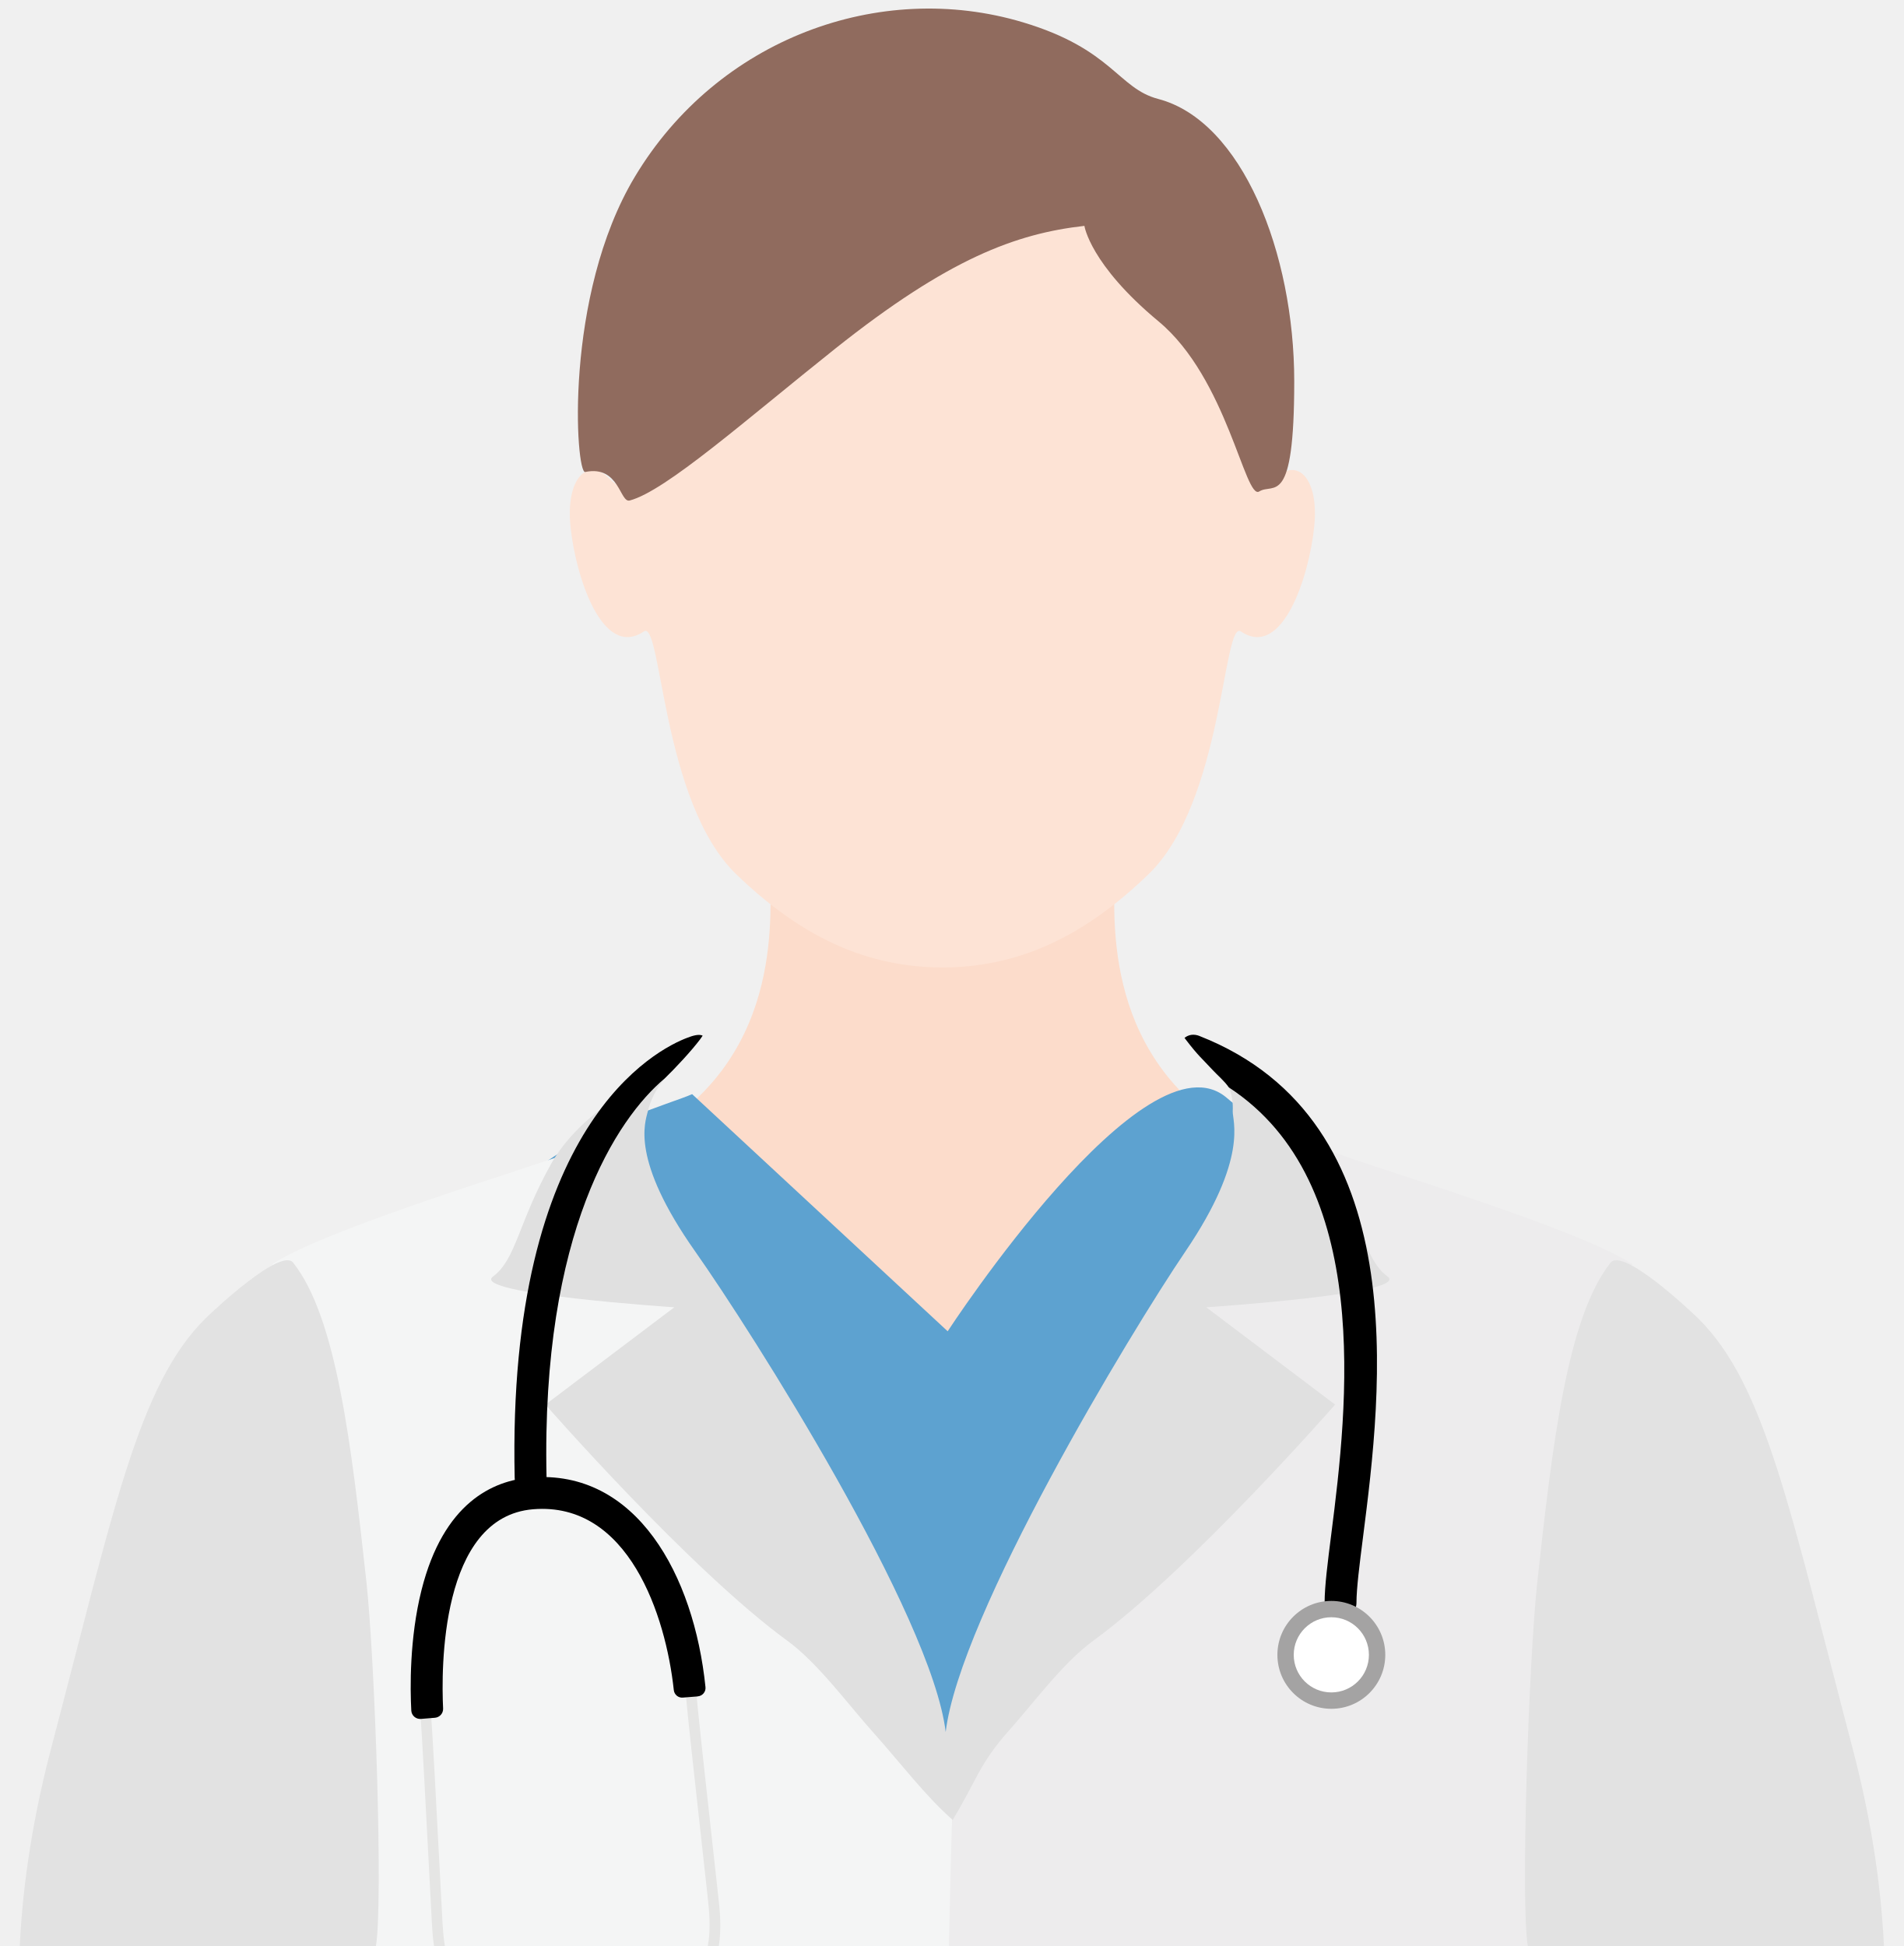
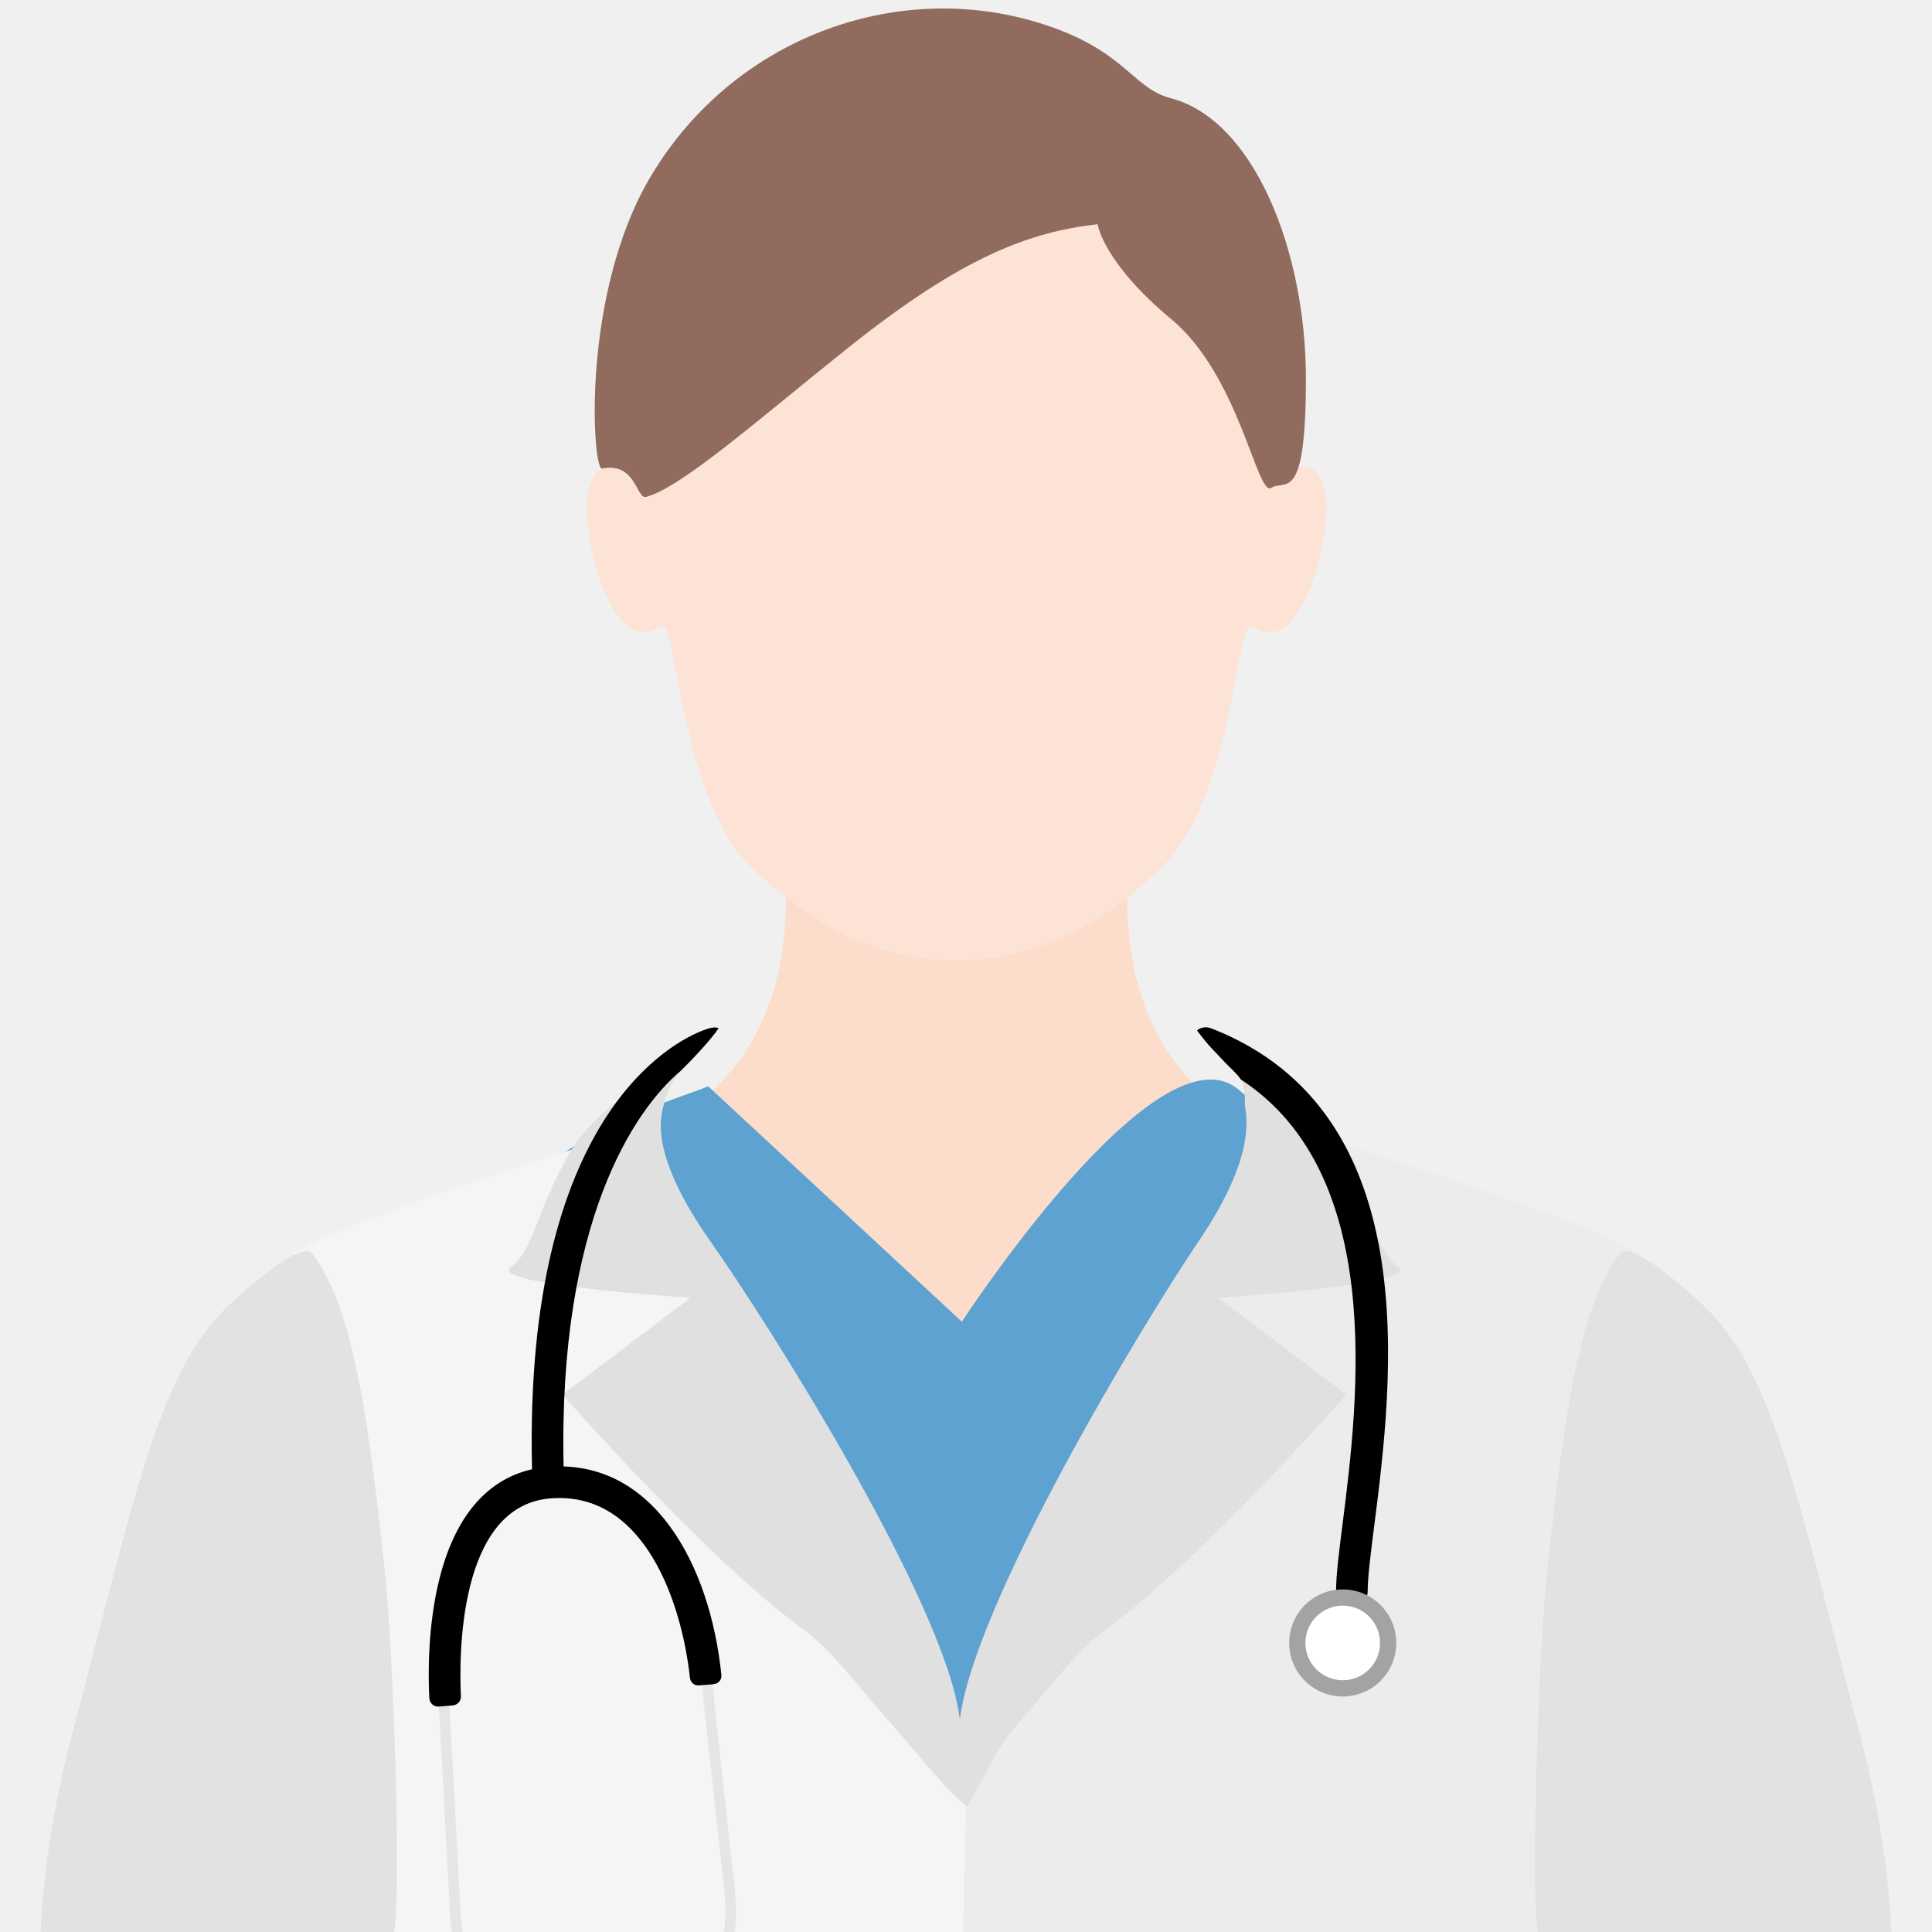
- <svg xmlns="http://www.w3.org/2000/svg" width="45" height="46" viewBox="0 0 45 46" fill="none">
+ <svg xmlns="http://www.w3.org/2000/svg" width="30" height="30" viewBox="0 0 45 46" fill="none">
  <path d="M13.266 29.437C13.03 29.999 20.076 40.147 21.932 45.357L22.924 45.422C24.794 40.137 31.699 29.24 31.463 28.678C31.202 28.058 32.257 28.631 29.104 26.74C25.95 24.848 26.369 21.468 26.341 20.508H18.21C18.183 21.469 18.601 24.848 15.448 26.74C12.294 28.631 13.527 28.818 13.266 29.438V29.437Z" fill="#FCDCCB" />
  <path d="M27.145 20.669C27.018 20.792 26.888 20.912 26.755 21.029C26.342 21.392 25.9 21.724 25.425 22.002C25.02 22.239 24.592 22.436 24.145 22.58C23.738 22.71 23.319 22.796 22.894 22.839C22.367 22.892 21.826 22.876 21.303 22.793C20.873 22.725 20.451 22.61 20.046 22.451C19.591 22.273 19.159 22.039 18.753 21.768C18.27 21.446 17.823 21.072 17.406 20.669C15.63 18.954 15.645 14.621 15.216 14.928C14.236 15.586 13.609 13.626 13.487 12.462C13.364 11.299 13.895 10.809 14.385 11.299C14.875 11.789 14.881 11.244 15.017 10.605C15.062 10.399 15.116 10.195 15.175 9.994C15.266 9.685 15.371 9.38 15.488 9.08C15.634 8.706 15.799 8.339 15.984 7.982C16.194 7.579 16.431 7.188 16.695 6.818C16.979 6.419 17.297 6.044 17.649 5.704C18.022 5.343 18.432 5.023 18.877 4.756C19.355 4.469 19.87 4.246 20.407 4.093C21.036 3.913 21.677 3.839 22.329 3.839C22.956 3.838 23.584 3.928 24.187 4.105C24.72 4.261 25.232 4.487 25.707 4.776C26.148 5.044 26.555 5.366 26.925 5.726C27.274 6.067 27.589 6.443 27.872 6.841C28.134 7.21 28.368 7.6 28.577 8.002C28.761 8.357 28.925 8.723 29.069 9.095C29.185 9.394 29.289 9.697 29.379 10.004C29.437 10.202 29.491 10.403 29.534 10.605C29.67 11.244 29.676 11.789 30.166 11.299C30.657 10.809 31.187 11.299 31.064 12.463C30.942 13.626 30.314 15.586 29.335 14.928C28.906 14.622 28.922 18.955 27.145 20.669V20.669Z" fill="#FDE3D5" />
  <path d="M25.633 5.339C24.01 5.523 22.422 6.111 19.746 8.239C17.628 9.925 15.739 11.605 14.885 11.831C14.649 11.893 14.642 10.989 13.833 11.157C13.608 11.203 13.318 6.993 15.008 4.176C16.962 0.919 20.789 -0.488 24.179 0.527C26.301 1.162 26.423 2.089 27.378 2.339C29.362 2.859 30.593 5.982 30.593 9.014C30.593 12.045 30.103 11.402 29.766 11.617C29.43 11.831 29.009 8.946 27.387 7.598C25.764 6.251 25.633 5.339 25.633 5.339Z" fill="#906B5E" />
  <path d="M16.36 25.864C15.35 26.313 8.703 27.937 12.071 33.127C15.438 38.316 21.959 45.711 28.703 37.792C37.289 27.708 30.971 27.681 29.007 25.959C27.086 24.276 22.401 31.469 22.401 31.469L16.361 25.864H16.36Z" fill="#5DA2D0" />
  <path d="M8.511 46H22.578C22.539 43.729 22.504 42.312 22.475 42.154C22.315 41.275 22.245 40.952 21.825 40.184C21.498 39.588 20.211 37.341 19.813 36.785C18.698 35.23 16.047 31.08 15.185 29.314C14.549 28.011 14.504 26.849 13.489 27.238C12.474 27.627 7.725 29.036 6.437 29.882C6.395 29.91 7.579 32.7 7.793 34.147C8.114 36.308 9.035 42.96 8.51 46H8.511Z" fill="#F4F5F5" />
  <path d="M8.886 46C9.058 44.991 8.865 39.248 8.66 37.381C8.307 34.161 7.956 31.15 6.936 29.856C6.662 29.458 5.035 30.989 4.858 31.165C3.265 32.737 2.683 35.726 1.212 41.315C0.807 42.855 0.543 44.422 0.467 46.001H8.886V46Z" fill="#E2E2E2" />
  <path d="M36.512 46C35.987 42.96 36.908 36.308 37.229 34.147C37.443 32.701 38.627 29.91 38.585 29.882C37.297 29.036 32.548 27.627 31.534 27.238C30.518 26.849 29.892 27.807 29.255 29.111C28.393 30.878 26.324 35.23 25.21 36.785C24.811 37.34 23.524 39.588 23.198 40.184C22.777 40.952 22.707 41.275 22.547 42.154C22.519 42.312 22.478 43.729 22.43 46H36.512Z" fill="#EDECED" />
  <path d="M32.799 30.175C32.25 29.766 32.208 28.913 31.43 27.521C30.908 26.587 30.01 26.055 29.667 25.765C28.992 25.192 28.654 25.282 28.654 25.282C28.654 25.282 29.177 25.489 29.139 26.269C29.128 26.493 29.522 27.37 28.019 29.584C26.716 31.505 22.683 38.185 22.354 40.942C22.024 38.185 17.771 31.481 16.434 29.584C14.895 27.402 15.249 26.541 15.313 26.269C15.447 25.706 15.85 25.344 15.85 25.344C15.85 25.344 15.46 25.192 14.785 25.765C14.443 26.056 13.544 26.588 13.022 27.521C12.245 28.913 12.203 29.766 11.653 30.175C11.103 30.584 15.939 30.902 15.939 30.902L12.893 33.202C12.893 33.202 16.305 37.104 18.613 38.786C19.328 39.307 20.032 40.27 20.621 40.929C21.3 41.689 21.877 42.458 22.519 43.019C23.069 42.117 23.152 41.689 23.831 40.929C24.42 40.27 25.124 39.307 25.839 38.786C28.147 37.104 31.559 33.202 31.559 33.202L28.513 30.902C28.513 30.902 33.349 30.584 32.799 30.175H32.799Z" fill="#E0E0E0" />
  <path d="M28.355 24.489C28.224 24.438 28.101 24.452 27.999 24.534C28.008 24.542 28.017 24.557 28.024 24.567C28.331 24.968 28.409 25.016 28.654 25.282C28.774 25.413 28.934 25.543 29.048 25.705C32.477 27.945 31.85 33.269 31.472 36.237C31.382 36.943 31.311 37.5 31.311 37.885C31.311 38.093 31.479 38.261 31.687 38.261C31.895 38.261 32.064 38.093 32.064 37.885C32.064 37.548 32.136 36.985 32.219 36.333C32.657 32.896 33.472 26.5 28.355 24.49L28.355 24.489Z" fill="black" />
  <path d="M31.47 40.393C32.174 40.393 32.745 39.822 32.745 39.118C32.745 38.414 32.174 37.843 31.47 37.843C30.765 37.843 30.195 38.414 30.195 39.118C30.195 39.822 30.765 40.393 31.47 40.393Z" fill="#A4A3A3" />
  <path d="M32.358 39.118C32.358 39.608 31.961 40.006 31.47 40.006C30.979 40.006 30.581 39.609 30.581 39.118C30.581 38.627 30.979 38.229 31.47 38.229C31.961 38.229 32.358 38.627 32.358 39.118Z" fill="white" />
  <path d="M16.547 24.571C16.549 24.565 16.606 24.488 16.609 24.482C16.517 24.433 16.354 24.49 16.249 24.53C15.535 24.798 11.981 26.561 12.166 34.934C12.171 35.142 12.343 35.307 12.551 35.302C12.558 35.302 12.566 35.302 12.573 35.301C12.771 35.285 12.923 35.118 12.919 34.918C12.79 29.108 14.595 26.429 15.71 25.494C15.947 25.266 16.334 24.853 16.547 24.571H16.547Z" fill="black" />
  <path d="M10.203 45.365C10.213 45.547 10.225 45.768 10.259 46H10.515C10.479 45.767 10.464 45.539 10.454 45.345L10.447 45.2C10.305 42.463 10.22 40.92 10.195 40.612C10.189 40.543 10.129 40.491 10.06 40.497C9.99 40.502 9.939 40.563 9.945 40.632C9.97 40.938 10.055 42.479 10.196 45.213L10.204 45.364L10.203 45.365Z" fill="#E5E5E4" />
  <path d="M16.727 44.835C16.764 45.167 16.807 45.599 16.731 46.001H16.991C17.06 45.574 17.013 45.134 16.977 44.814L16.96 44.663C16.658 41.942 16.492 40.407 16.467 40.102C16.462 40.033 16.401 39.981 16.332 39.987C16.263 39.993 16.212 40.053 16.217 40.122C16.242 40.431 16.408 41.967 16.711 44.691L16.727 44.836L16.727 44.835Z" fill="#E5E5E4" />
  <path d="M16.493 40.1L16.141 40.128C16.033 40.138 15.938 40.058 15.927 39.949C15.738 38.188 14.854 35.493 12.603 35.676C10.397 35.856 10.43 39.473 10.474 40.387C10.479 40.5 10.393 40.596 10.28 40.605L9.95 40.632C9.831 40.642 9.728 40.552 9.722 40.434C9.695 39.92 9.676 38.733 9.963 37.589C10.483 35.519 11.652 34.998 12.542 34.926C15.041 34.722 16.406 37.236 16.676 39.881C16.688 39.992 16.604 40.09 16.492 40.099L16.493 40.1Z" fill="black" />
  <path d="M36.114 46C35.942 44.991 36.135 39.248 36.34 37.381C36.693 34.161 37.044 31.15 38.064 29.856C38.338 29.458 39.965 30.989 40.142 31.165C41.735 32.737 42.318 35.726 43.788 41.315C44.193 42.855 44.457 44.422 44.532 46.001H36.114V46Z" fill="#E2E2E2" />
</svg>
